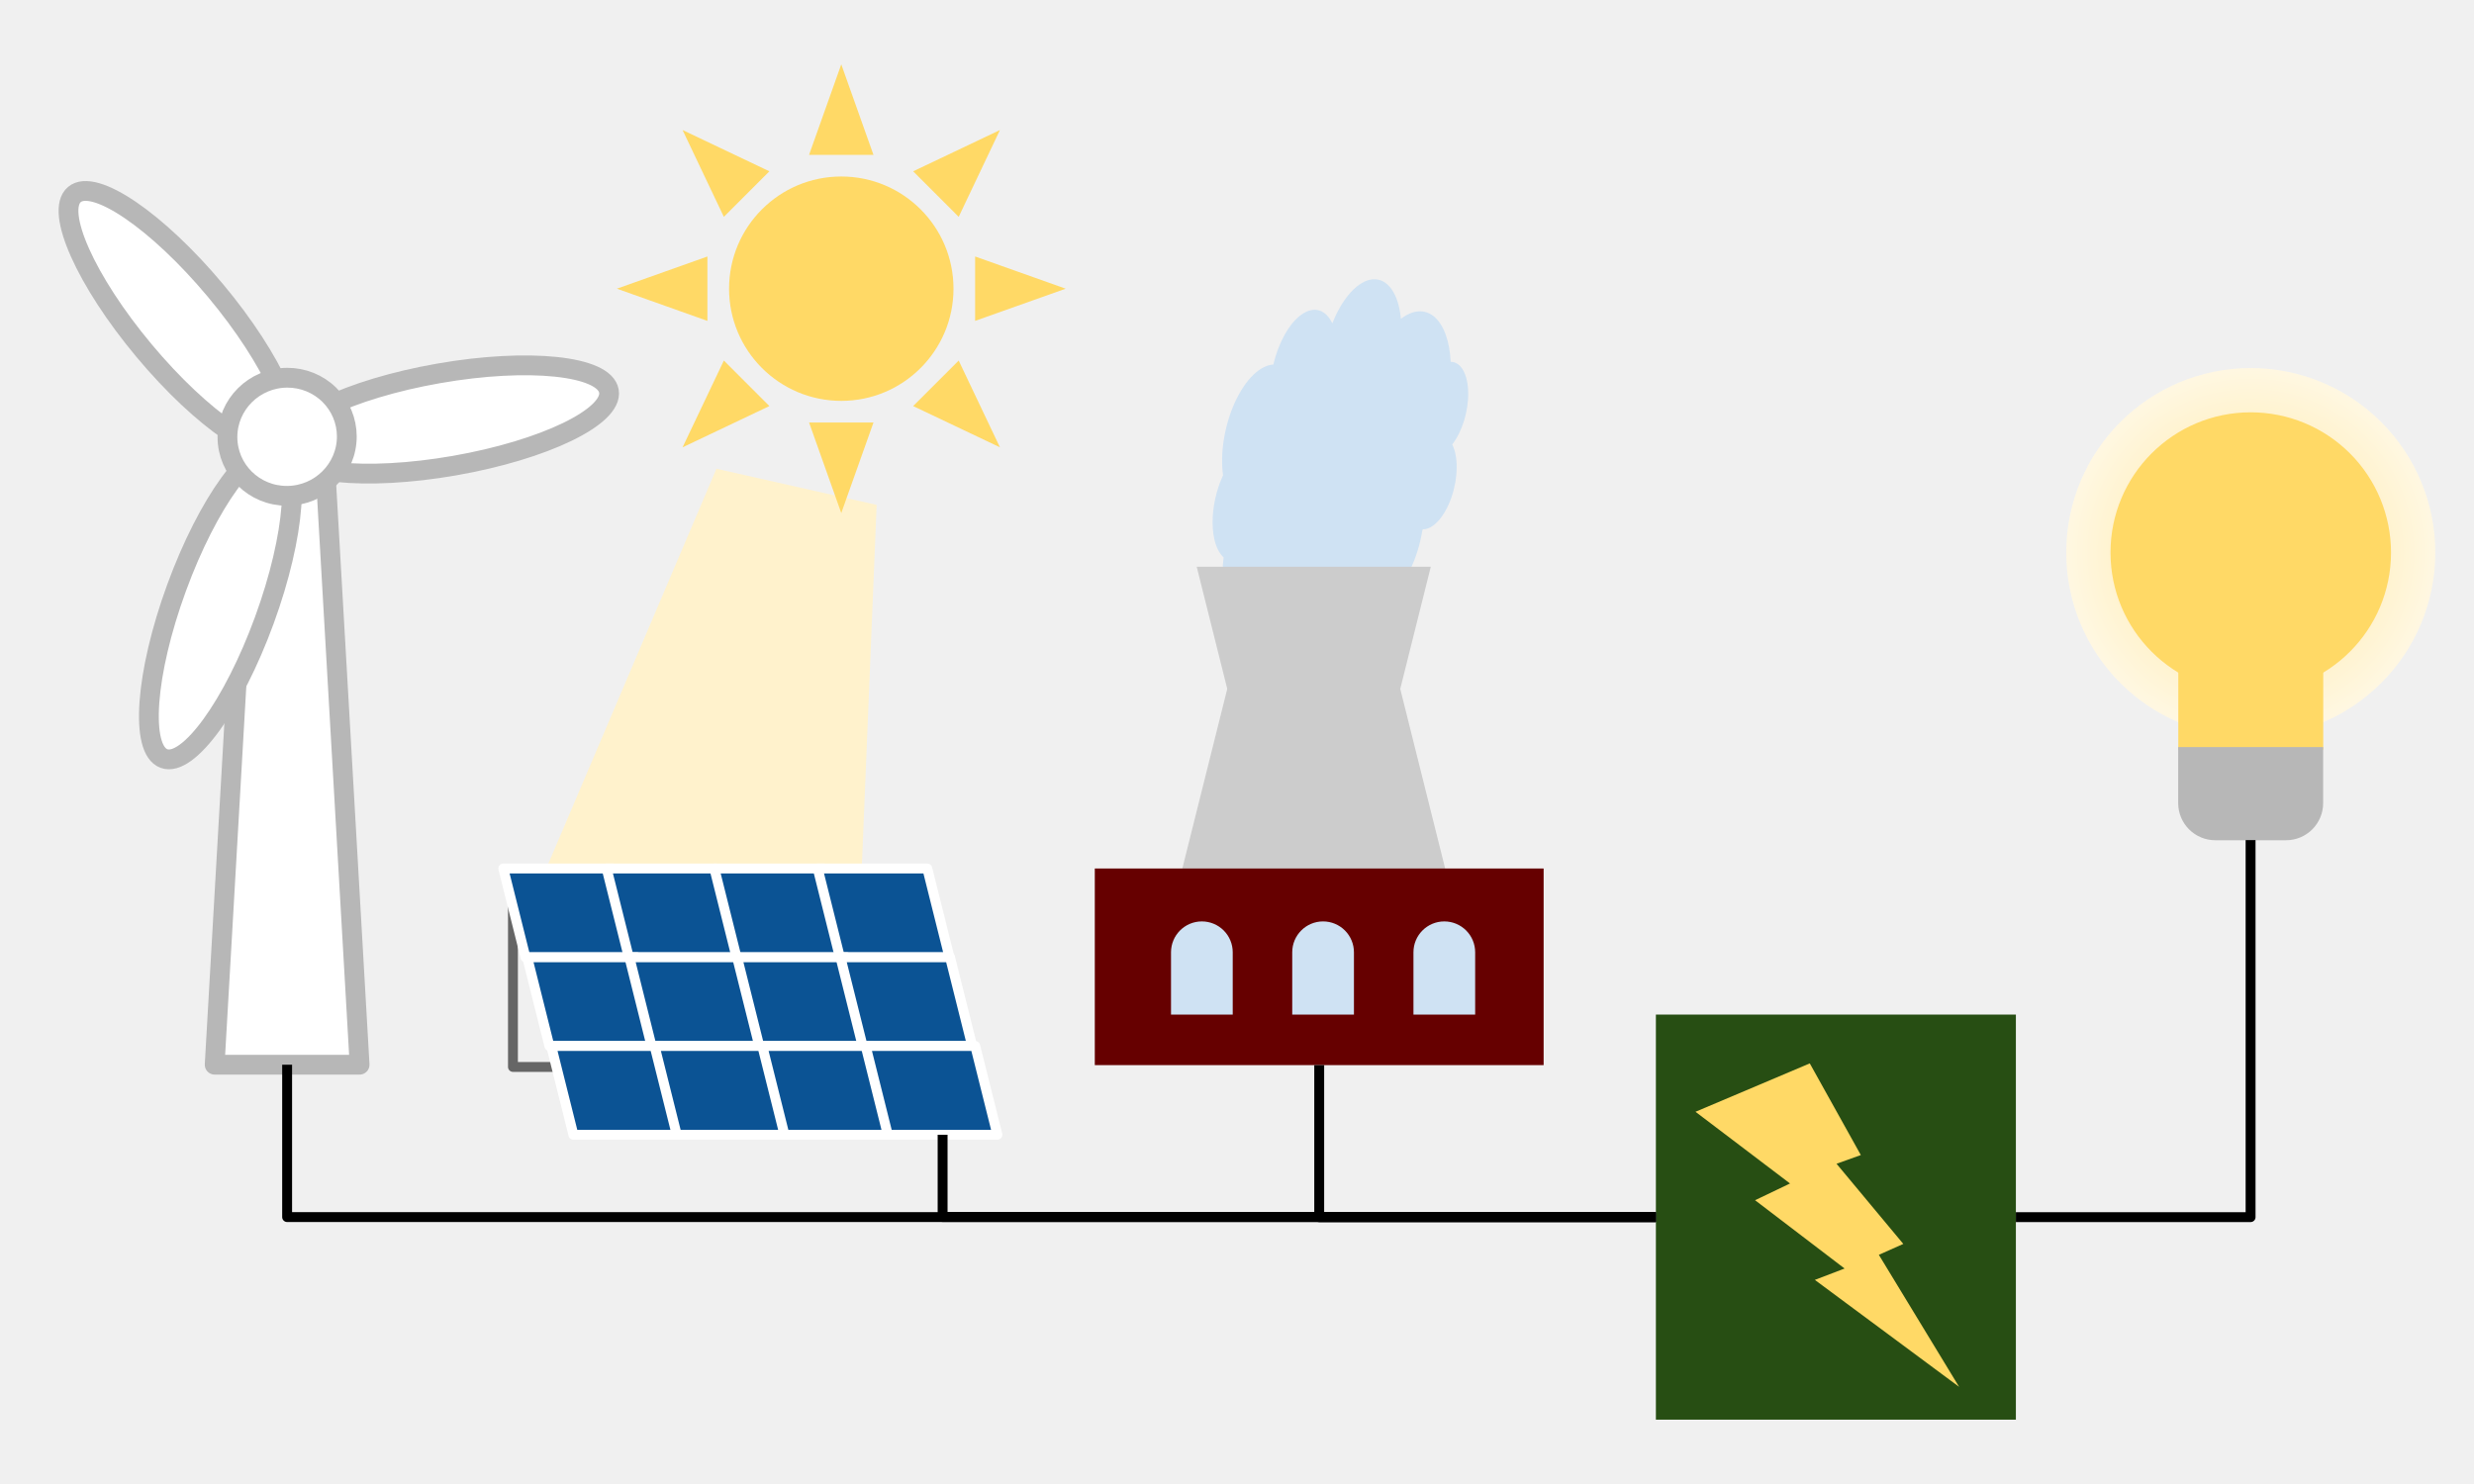
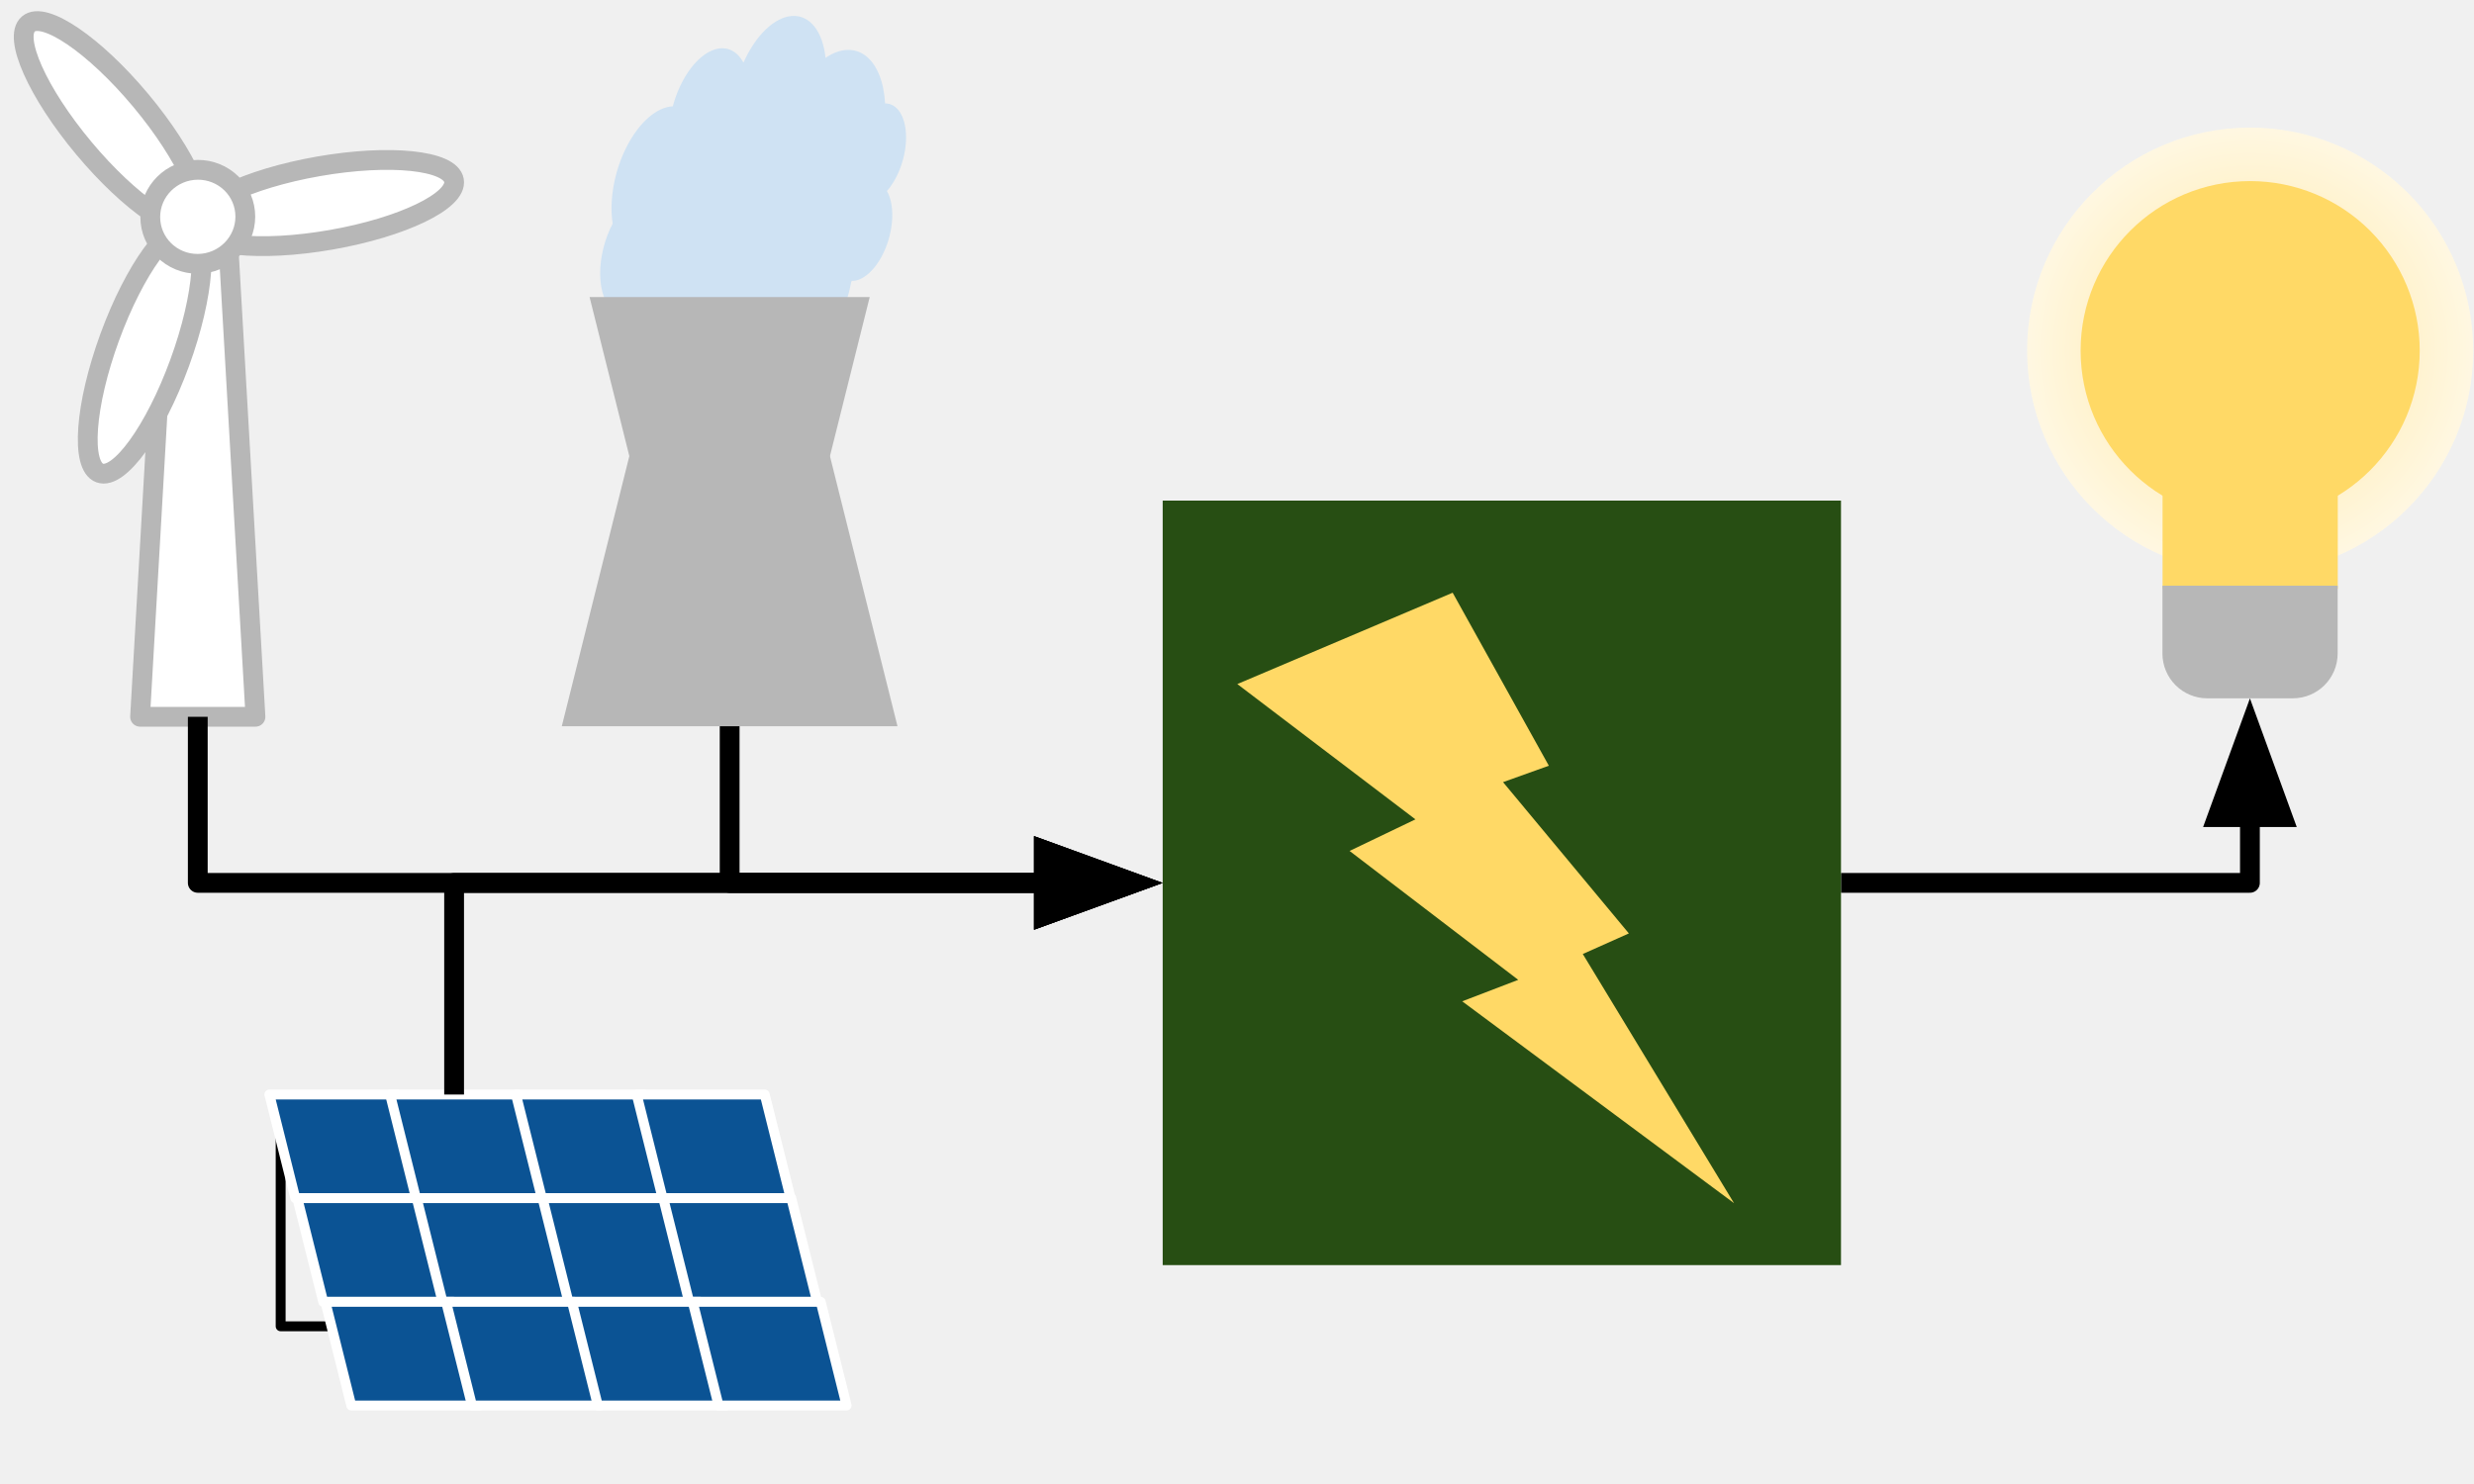
<svg xmlns="http://www.w3.org/2000/svg" version="1.1" viewBox="0.0 0.0 250.0 150.0" fill="none" stroke="none" stroke-linecap="square" stroke-miterlimit="10">
  <clipPath id="p.0">
    <path d="m0 0l250.0 0l0 150.0l-250.0 0l0 -150.0z" clip-rule="nonzero" />
  </clipPath>
  <g clip-path="url(#p.0)">
    <path fill="#000000" fill-opacity="0.0" d="m0 0l250.0 0l0 150.0l-250.0 0z" fill-rule="evenodd" />
-     <path fill="#cfe2f3" d="m143.731 53.606l0 0c-0.454 2.817 -1.703 5.422 -3.215 6.708c-1.512 1.287 -3.024 1.03 -3.893 -0.662l0 0c-0.797 1.515 -1.829 2.45 -2.786 2.521c-0.957 0.071 -1.725 -0.729 -2.073 -2.159l0 0c-0.699 1.379 -1.635 2.198 -2.475 2.166c-0.841 -0.032 -1.467 -0.91 -1.657 -2.323l0 0c-1.01 1.4 -2.199 1.813 -3.051 1.061c-0.852 -0.752 -1.215 -2.534 -0.932 -4.576l0 0c-0.697 -0.625 -1.104 -1.898 -1.115 -3.49c-0.011 -1.592 0.374 -3.347 1.056 -4.812l0 0c-0.309 -2.25 0.144 -5.049 1.19 -7.352c1.046 -2.303 2.527 -3.764 3.891 -3.838c0.533 -2.265 1.629 -4.203 2.866 -5.067c1.237 -0.864 2.421 -0.52 3.097 0.901c1.033 -2.621 2.638 -4.355 4.12 -4.453c1.482 -0.097 2.576 1.459 2.809 3.998c1.223 -0.942 2.445 -1.013 3.392 -0.195c0.946 0.817 1.536 2.453 1.638 4.538l0 0c1.028 -0.005 1.735 1.233 1.77 3.1c0.035 1.867 -0.61 3.966 -1.615 5.255l0 0c0.631 1.235 0.6 3.39 -0.076 5.341c-0.676 1.951 -1.844 3.256 -2.895 3.234z" fill-rule="evenodd" />
-     <path fill="#000000" fill-opacity="0.0" d="m146.746 44.929l0 0c-0.298 -0.583 -0.721 -0.914 -1.212 -0.948m1.058 -7.408c-0.215 0.001 -0.439 0.057 -0.665 0.166m-4.364 -4.509c0.043 0.468 0.056 0.96 0.038 1.468m-6.968 -1.013l0 0c-0.188 0.478 -0.354 0.976 -0.494 1.487m-5.469 2.679c-0.567 2.411 -0.4 4.778 0.431 6.083m-5.512 5.106c0.364 -0.782 0.798 -1.449 1.269 -1.951m-1.21 10.253l0 0c0.047 -0.339 0.111 -0.679 0.191 -1.015m3.791 4.53l0 0c0.252 -0.349 0.486 -0.75 0.694 -1.191m3.438 1.348l0 0c0.168 -0.331 0.318 -0.688 0.448 -1.062m4.411 0.7l0 0c-0.184 -0.358 -0.335 -0.772 -0.449 -1.234m7.557 -4.812l0 0c0.063 -0.388 0.109 -0.775 0.139 -1.157" fill-rule="evenodd" />
-     <path fill="#cccccc" d="m118.583 91.361l5.669 -22.677l17.008 0l5.669 22.677z" fill-rule="evenodd" />
-     <path fill="#cccccc" d="m144.583 57.287l-4.969 19.874l-13.717 0l-4.968 -19.874z" fill-rule="evenodd" />
-     <path fill="#fff2cc" d="m54.318 89.867l18.079 -42.488l16.189 3.654l-1.89 46.142z" fill-rule="evenodd" />
-     <path fill="#ffffff" d="m21.692 107.618l3.661 -63.78l7.323 0l3.661 63.78z" fill-rule="evenodd" />
-     <path stroke="#b7b7b7" stroke-width="2.0" stroke-linejoin="round" stroke-linecap="butt" d="m21.692 107.618l3.661 -63.78l7.323 0l3.661 63.78z" fill-rule="evenodd" />
-     <path fill="#ffffff" d="m28.744 45.267l0 0c-0.444 -2.574 6.537 -5.945 15.591 -7.528l0 0c9.054 -1.583 16.753 -0.779 17.197 1.795l0 0c0.444 2.574 -6.537 5.945 -15.591 7.528l0 0c-9.054 1.583 -16.753 0.779 -17.197 -1.795z" fill-rule="evenodd" />
-     <path stroke="#b7b7b7" stroke-width="2.0" stroke-linejoin="round" stroke-linecap="butt" d="m28.744 45.267l0 0c-0.444 -2.574 6.537 -5.945 15.591 -7.528l0 0c9.054 -1.583 16.753 -0.779 17.197 1.795l0 0c0.444 2.574 -6.537 5.945 -15.591 7.528l0 0c-9.054 1.583 -16.753 0.779 -17.197 -1.795z" fill-rule="evenodd" />
-     <path fill="#ffffff" d="m28.81 45.142l0 0c-1.992 1.679 -8.373 -2.665 -14.252 -9.701l0 0c-5.879 -7.036 -9.031 -14.101 -7.039 -15.78l0 0c1.992 -1.679 8.373 2.665 14.252 9.701l0 0c5.879 7.036 9.031 14.101 7.039 15.78z" fill-rule="evenodd" />
-     <path stroke="#b7b7b7" stroke-width="2.0" stroke-linejoin="round" stroke-linecap="butt" d="m28.81 45.142l0 0c-1.992 1.679 -8.373 -2.665 -14.252 -9.701l0 0c-5.879 -7.036 -9.031 -14.101 -7.039 -15.78l0 0c1.992 -1.679 8.373 2.665 14.252 9.701l0 0c5.879 7.036 9.031 14.101 7.039 15.78z" fill-rule="evenodd" />
-     <path fill="#ffffff" d="m27.974 45.46l0 0c2.453 0.896 1.889 8.609 -1.26 17.228l0 0c-3.148 8.619 -7.689 14.88 -10.142 13.984l0 0c-2.453 -0.896 -1.889 -8.609 1.26 -17.228l0 0c3.148 -8.619 7.689 -14.88 10.142 -13.984z" fill-rule="evenodd" />
-     <path stroke="#b7b7b7" stroke-width="2.0" stroke-linejoin="round" stroke-linecap="butt" d="m27.974 45.46l0 0c2.453 0.896 1.889 8.609 -1.26 17.228l0 0c-3.148 8.619 -7.689 14.88 -10.142 13.984l0 0c-2.453 -0.896 -1.889 -8.609 1.26 -17.228l0 0c3.148 -8.619 7.689 -14.88 10.142 -13.984z" fill-rule="evenodd" />
-     <path fill="#ffffff" d="m22.983 44.18l0 0c0 -3.296 2.7 -5.983 6.031 -6.0l0 0c1.6 -0.008 3.134 0.612 4.265 1.726c1.131 1.113 1.767 2.628 1.767 4.211l0 0c0 3.296 -2.7 5.983 -6.031 6.0l0 0c-3.331 0.017 -6.031 -2.641 -6.031 -5.937z" fill-rule="evenodd" />
-     <path stroke="#b7b7b7" stroke-width="2.0" stroke-linejoin="round" stroke-linecap="butt" d="m22.983 44.18l0 0c0 -3.296 2.7 -5.983 6.031 -6.0l0 0c1.6 -0.008 3.134 0.612 4.265 1.726c1.131 1.113 1.767 2.628 1.767 4.211l0 0c0 3.296 -2.7 5.983 -6.031 6.0l0 0c-3.331 0.017 -6.031 -2.641 -6.031 -5.937z" fill-rule="evenodd" />
-     <path fill="#ffd966" d="m107.689 29.18l-9.151 3.254l0 -6.509zm-6.644 -16.036l-4.168 8.773l-4.602 -4.602zm-16.034 -6.641l3.254 9.151l-6.509 0zm-16.036 6.641l8.773 4.171l-4.602 4.602zm-6.641 16.036l9.151 -3.254l0 6.509zm6.641 16.034l4.171 -8.771l4.602 4.602zm16.036 6.644l-3.254 -9.151l6.509 0zm16.034 -6.644l-8.771 -4.168l4.602 -4.602zm-27.372 -16.034l0 0c0 -6.262 5.076 -11.339 11.339 -11.339c6.262 0 11.339 5.076 11.339 11.339c0 6.262 -5.076 11.339 -11.339 11.339c-6.262 0 -11.339 -5.076 -11.339 -11.339z" fill-rule="evenodd" />
-     <path fill="#000000" fill-opacity="0.0" d="m51.834 107.844l0 -18.522l11.75 18.522z" fill-rule="evenodd" />
-     <path stroke="#666666" stroke-width="1.0" stroke-linejoin="round" stroke-linecap="butt" d="m51.834 107.844l0 -18.522l11.75 18.522z" fill-rule="evenodd" />
-     <path fill="#0b5394" d="m64.174 96.757l-2.243 -8.971l-11.074 0l2.243 8.971z" fill-rule="evenodd" />
-     <path stroke="#ffffff" stroke-width="1.0" stroke-linejoin="round" stroke-linecap="butt" d="m64.174 96.757l-2.243 -8.971l-11.074 0l2.243 8.971z" fill-rule="evenodd" />
-     <path fill="#0b5394" d="m74.616 96.757l-2.243 -8.971l-11.074 0l2.243 8.971z" fill-rule="evenodd" />
-     <path stroke="#ffffff" stroke-width="1.0" stroke-linejoin="round" stroke-linecap="butt" d="m74.616 96.757l-2.243 -8.971l-11.074 0l2.243 8.971z" fill-rule="evenodd" />
-     <path fill="#0b5394" d="m85.503 96.757l-2.243 -8.971l-11.074 0l2.243 8.971z" fill-rule="evenodd" />
-     <path stroke="#ffffff" stroke-width="1.0" stroke-linejoin="round" stroke-linecap="butt" d="m85.503 96.757l-2.243 -8.971l-11.074 0l2.243 8.971z" fill-rule="evenodd" />
-     <path fill="#0b5394" d="m95.946 96.757l-2.243 -8.971l-11.074 0l2.243 8.971z" fill-rule="evenodd" />
-     <path stroke="#ffffff" stroke-width="1.0" stroke-linejoin="round" stroke-linecap="butt" d="m95.946 96.757l-2.243 -8.971l-11.074 0l2.243 8.971z" fill-rule="evenodd" />
-     <path fill="#0b5394" d="m66.591 105.728l-2.243 -8.971l-11.074 0l2.243 8.971z" fill-rule="evenodd" />
-     <path stroke="#ffffff" stroke-width="1.0" stroke-linejoin="round" stroke-linecap="butt" d="m66.591 105.728l-2.243 -8.971l-11.074 0l2.243 8.971z" fill-rule="evenodd" />
-     <path fill="#0b5394" d="m76.914 105.728l-2.243 -8.971l-11.074 0l2.243 8.971z" fill-rule="evenodd" />
-     <path stroke="#ffffff" stroke-width="1.0" stroke-linejoin="round" stroke-linecap="butt" d="m76.914 105.728l-2.243 -8.971l-11.074 0l2.243 8.971z" fill-rule="evenodd" />
-     <path fill="#0b5394" d="m87.8 105.728l-2.243 -8.971l-11.074 0l2.243 8.971z" fill-rule="evenodd" />
-     <path stroke="#ffffff" stroke-width="1.0" stroke-linejoin="round" stroke-linecap="butt" d="m87.8 105.728l-2.243 -8.971l-11.074 0l2.243 8.971z" fill-rule="evenodd" />
-     <path fill="#0b5394" d="m98.243 105.728l-2.243 -8.971l-11.074 0l2.243 8.971z" fill-rule="evenodd" />
-     <path stroke="#ffffff" stroke-width="1.0" stroke-linejoin="round" stroke-linecap="butt" d="m98.243 105.728l-2.243 -8.971l-11.074 0l2.243 8.971z" fill-rule="evenodd" />
-     <path fill="#0b5394" d="m69.017 114.698l-2.243 -8.971l-11.074 0l2.243 8.971z" fill-rule="evenodd" />
-     <path stroke="#ffffff" stroke-width="1.0" stroke-linejoin="round" stroke-linecap="butt" d="m69.017 114.698l-2.243 -8.971l-11.074 0l2.243 8.971z" fill-rule="evenodd" />
-     <path fill="#0b5394" d="m79.46 114.698l-2.243 -8.971l-11.074 0l2.243 8.971z" fill-rule="evenodd" />
-     <path stroke="#ffffff" stroke-width="1.0" stroke-linejoin="round" stroke-linecap="butt" d="m79.46 114.698l-2.243 -8.971l-11.074 0l2.243 8.971z" fill-rule="evenodd" />
-     <path fill="#0b5394" d="m90.346 114.698l-2.243 -8.971l-11.074 0l2.243 8.971z" fill-rule="evenodd" />
-     <path stroke="#ffffff" stroke-width="1.0" stroke-linejoin="round" stroke-linecap="butt" d="m90.346 114.698l-2.243 -8.971l-11.074 0l2.243 8.971z" fill-rule="evenodd" />
-     <path fill="#0b5394" d="m100.789 114.698l-2.243 -8.971l-11.074 0l2.243 8.971z" fill-rule="evenodd" />
-     <path stroke="#ffffff" stroke-width="1.0" stroke-linejoin="round" stroke-linecap="butt" d="m100.789 114.698l-2.243 -8.971l-11.074 0l2.243 8.971z" fill-rule="evenodd" />
+     <path fill="#cfe2f3" d="m86.016 28.502l0 0c-0.544 2.986 -2.038 5.746 -3.848 7.109c-1.81 1.364 -3.619 1.091 -4.659 -0.701l0 0c-0.953 1.606 -2.19 2.596 -3.335 2.672c-1.145 0.076 -2.065 -0.773 -2.481 -2.288l0 0c-0.837 1.462 -1.957 2.329 -2.963 2.296c-1.006 -0.034 -1.756 -0.964 -1.983 -2.462l0 0c-1.209 1.483 -2.632 1.921 -3.651 1.124c-1.02 -0.797 -1.454 -2.686 -1.115 -4.849l0 0c-0.834 -0.662 -1.321 -2.011 -1.335 -3.698c-0.014 -1.687 0.447 -3.547 1.264 -5.1l0 0c-0.369 -2.385 0.173 -5.351 1.424 -7.792c1.251 -2.441 3.024 -3.989 4.656 -4.067c0.638 -2.4 1.95 -4.454 3.43 -5.37c1.48 -0.916 2.898 -0.551 3.707 0.955c1.237 -2.778 3.157 -4.616 4.931 -4.719c1.774 -0.103 3.083 1.547 3.362 4.237c1.464 -0.998 2.927 -1.073 4.059 -0.207c1.132 0.866 1.839 2.6 1.96 4.81l0 0c1.231 -0.006 2.077 1.307 2.118 3.286c0.041 1.979 -0.731 4.204 -1.933 5.57l0 0c0.755 1.309 0.718 3.593 -0.09 5.66c-0.809 2.067 -2.207 3.45 -3.465 3.427z" fill-rule="evenodd" />
+     <path fill="#000000" fill-opacity="0.0" d="m89.624 19.306l0 0c-0.356 -0.618 -0.863 -0.968 -1.451 -1.005m1.266 -7.85c-0.257 0.001 -0.525 0.06 -0.796 0.176m-5.223 -4.779c0.051 0.496 0.067 1.017 0.046 1.556m-8.339 -1.073l0 0c-0.225 0.506 -0.424 1.035 -0.592 1.576m-6.545 2.839c-0.679 2.556 -0.478 5.064 0.516 6.447m-6.597 5.412c0.436 -0.828 0.956 -1.536 1.519 -2.067m-1.448 10.866l0 0c0.056 -0.359 0.133 -0.719 0.229 -1.076m4.537 4.801l0 0c0.302 -0.37 0.582 -0.795 0.831 -1.262m4.115 1.428l0 0c0.201 -0.351 0.381 -0.729 0.537 -1.125m5.279 0.742l0 0c-0.22 -0.379 -0.401 -0.819 -0.538 -1.308m9.045 -5.1l0 0c0.075 -0.412 0.131 -0.822 0.167 -1.227" fill-rule="evenodd" />
+     <path fill="#b7b7b7" d="m56.769 73.408l7.218 -28.873l19.488 0l7.218 28.873z" fill-rule="evenodd" />
+     <path fill="#b7b7b7" d="m87.885 30.026l-6.325 25.302l-15.658 0l-6.325 -25.302z" fill-rule="evenodd" />
+     <path fill="#ffffff" d="m14.155 72.45l2.915 -50.781l5.83 0l2.915 50.781z" fill-rule="evenodd" />
+     <path stroke="#b7b7b7" stroke-width="2.0" stroke-linejoin="round" stroke-linecap="butt" d="m14.155 72.45l2.915 -50.781l5.83 0l2.915 50.781z" fill-rule="evenodd" />
+     <path fill="#ffffff" d="m19.77 22.806l0 0c-0.353 -2.05 5.204 -4.733 12.413 -5.993l0 0c7.209 -1.26 13.339 -0.62 13.692 1.429l0 0c0.353 2.05 -5.204 4.733 -12.413 5.993l0 0c-7.209 1.26 -13.339 0.62 -13.692 -1.429z" fill-rule="evenodd" />
+     <path stroke="#b7b7b7" stroke-width="2.0" stroke-linejoin="round" stroke-linecap="butt" d="m19.77 22.806l0 0c-0.353 -2.05 5.204 -4.733 12.413 -5.993l0 0c7.209 -1.26 13.339 -0.62 13.692 1.429l0 0c0.353 2.05 -5.204 4.733 -12.413 5.993l0 0c-7.209 1.26 -13.339 0.62 -13.692 -1.429z" fill-rule="evenodd" />
+     <path fill="#ffffff" d="m19.823 22.707l0 0c-1.586 1.337 -6.666 -2.122 -11.347 -7.724l0 0c-4.681 -5.602 -7.191 -11.227 -5.605 -12.564l0 0c1.586 -1.336 6.666 2.122 11.347 7.724l0 0c4.681 5.602 7.191 11.227 5.605 12.564z" fill-rule="evenodd" />
+     <path stroke="#b7b7b7" stroke-width="2.0" stroke-linejoin="round" stroke-linecap="butt" d="m19.823 22.707l0 0c-1.586 1.337 -6.666 -2.122 -11.347 -7.724l0 0c-4.681 -5.602 -7.191 -11.227 -5.605 -12.564l0 0c1.586 -1.336 6.666 2.122 11.347 7.724l0 0c4.681 5.602 7.191 11.227 5.605 12.564z" fill-rule="evenodd" />
+     <path fill="#ffffff" d="m19.158 22.96l0 0c1.953 0.713 1.504 6.855 -1.003 13.717l0 0c-2.507 6.863 -6.122 11.848 -8.075 11.134l0 0c-1.953 -0.713 -1.504 -6.855 1.003 -13.717l0 0c2.507 -6.863 6.122 -11.848 8.075 -11.134z" fill-rule="evenodd" />
+     <path stroke="#b7b7b7" stroke-width="2.0" stroke-linejoin="round" stroke-linecap="butt" d="m19.158 22.96l0 0c1.953 0.713 1.504 6.855 -1.003 13.717l0 0c-2.507 6.863 -6.122 11.848 -8.075 11.134l0 0c-1.953 -0.713 -1.504 -6.855 1.003 -13.717l0 0c2.507 -6.863 6.122 -11.848 8.075 -11.134z" fill-rule="evenodd" />
+     <path fill="#ffffff" d="m15.184 21.941l0 0c0 -2.625 2.15 -4.763 4.802 -4.777l0 0c1.274 -0.007 2.495 0.488 3.396 1.374c0.901 0.886 1.407 2.093 1.407 3.353l0 0c0 2.625 -2.15 4.763 -4.802 4.777l0 0c-2.652 0.014 -4.802 -2.103 -4.802 -4.727z" fill-rule="evenodd" />
+     <path stroke="#b7b7b7" stroke-width="2.0" stroke-linejoin="round" stroke-linecap="butt" d="m15.184 21.941l0 0c0 -2.625 2.15 -4.763 4.802 -4.777l0 0c1.274 -0.007 2.495 0.488 3.396 1.374c0.901 0.886 1.407 2.093 1.407 3.353l0 0c0 2.625 -2.15 4.763 -4.802 4.777l0 0c-2.652 0.014 -4.802 -2.103 -4.802 -4.727z" fill-rule="evenodd" />
+     <path fill="#000000" fill-opacity="0.0" d="m28.36 134.059l0 -21.634l13.727 21.634z" fill-rule="evenodd" />
+     <path stroke="#000000" stroke-width="1.0" stroke-linejoin="round" stroke-linecap="butt" d="m28.36 134.059l0 -21.634l13.727 21.634z" fill-rule="evenodd" />
+     <path fill="#0b5394" d="m42.777 121.109l-2.619 -10.478l-12.938 0l2.619 10.478z" fill-rule="evenodd" />
+     <path stroke="#ffffff" stroke-width="1.0" stroke-linejoin="round" stroke-linecap="butt" d="m42.777 121.109l-2.619 -10.478l-12.938 0l2.619 10.478z" fill-rule="evenodd" />
+     <path fill="#0b5394" d="m54.976 121.109l-2.619 -10.478l-12.938 0l2.619 10.478z" fill-rule="evenodd" />
+     <path stroke="#ffffff" stroke-width="1.0" stroke-linejoin="round" stroke-linecap="butt" d="m54.976 121.109l-2.619 -10.478l-12.938 0l2.619 10.478z" fill-rule="evenodd" />
+     <path fill="#0b5394" d="m67.695 121.109l-2.619 -10.478l-12.938 0l2.619 10.478z" fill-rule="evenodd" />
+     <path stroke="#ffffff" stroke-width="1.0" stroke-linejoin="round" stroke-linecap="butt" d="m67.695 121.109l-2.619 -10.478l-12.938 0l2.619 10.478z" fill-rule="evenodd" />
+     <path fill="#0b5394" d="m79.895 121.109l-2.619 -10.478l-12.938 0l2.619 10.478z" fill-rule="evenodd" />
+     <path stroke="#ffffff" stroke-width="1.0" stroke-linejoin="round" stroke-linecap="butt" d="m79.895 121.109l-2.619 -10.478l-12.938 0l2.619 10.478z" fill-rule="evenodd" />
+     <path fill="#0b5394" d="m45.601 131.587l-2.619 -10.478l-12.938 0l2.619 10.478z" fill-rule="evenodd" />
+     <path stroke="#ffffff" stroke-width="1.0" stroke-linejoin="round" stroke-linecap="butt" d="m45.601 131.587l-2.619 -10.478l-12.938 0l2.619 10.478z" fill-rule="evenodd" />
+     <path fill="#0b5394" d="m57.66 131.587l-2.619 -10.478l-12.938 0l2.619 10.478z" fill-rule="evenodd" />
+     <path stroke="#ffffff" stroke-width="1.0" stroke-linejoin="round" stroke-linecap="butt" d="m57.66 131.587l-2.619 -10.478l-12.938 0l2.619 10.478z" fill-rule="evenodd" />
+     <path fill="#0b5394" d="m70.379 131.587l-2.619 -10.478l-12.938 0l2.619 10.478z" fill-rule="evenodd" />
+     <path stroke="#ffffff" stroke-width="1.0" stroke-linejoin="round" stroke-linecap="butt" d="m70.379 131.587l-2.619 -10.478l-12.938 0l2.619 10.478z" fill-rule="evenodd" />
+     <path fill="#0b5394" d="m82.579 131.587l-2.619 -10.478l-12.938 0l2.619 10.478z" fill-rule="evenodd" />
+     <path stroke="#ffffff" stroke-width="1.0" stroke-linejoin="round" stroke-linecap="butt" d="m82.579 131.587l-2.619 -10.478l-12.938 0l2.619 10.478z" fill-rule="evenodd" />
+     <path fill="#0b5394" d="m48.435 142.065l-2.619 -10.478l-12.938 0l2.619 10.478z" fill-rule="evenodd" />
+     <path stroke="#ffffff" stroke-width="1.0" stroke-linejoin="round" stroke-linecap="butt" d="m48.435 142.065l-2.619 -10.478l-12.938 0l2.619 10.478z" fill-rule="evenodd" />
+     <path fill="#0b5394" d="m60.635 142.065l-2.619 -10.478l-12.938 0l2.619 10.478z" fill-rule="evenodd" />
+     <path stroke="#ffffff" stroke-width="1.0" stroke-linejoin="round" stroke-linecap="butt" d="m60.635 142.065l-2.619 -10.478l-12.938 0l2.619 10.478z" fill-rule="evenodd" />
+     <path fill="#0b5394" d="m73.353 142.065l-2.619 -10.478l-12.938 0l2.619 10.478z" fill-rule="evenodd" />
+     <path stroke="#ffffff" stroke-width="1.0" stroke-linejoin="round" stroke-linecap="butt" d="m73.353 142.065l-2.619 -10.478l-12.938 0l2.619 10.478z" fill-rule="evenodd" />
+     <path fill="#0b5394" d="m85.553 142.065l-2.619 -10.478l-12.938 0l2.619 10.478z" fill-rule="evenodd" />
+     <path stroke="#ffffff" stroke-width="1.0" stroke-linejoin="round" stroke-linecap="butt" d="m85.553 142.065l-2.619 -10.478l-12.938 0l2.619 10.478z" fill-rule="evenodd" />
    <defs>
-       <radialGradient id="p.1" gradientUnits="userSpaceOnUse" gradientTransform="matrix(5.135071 0.0 0.0 5.135071 0.0 0.0)" spreadMethod="pad" cx="44.292" cy="10.876" fx="44.292" fy="10.876" r="5.135">
+       <radialGradient id="p.1" gradientUnits="userSpaceOnUse" gradientTransform="matrix(5.645777 0.0 0.0 5.645777 0.0 0.0)" spreadMethod="pad" cx="40.275" cy="6.276" fx="40.275" fy="6.276" r="5.646">
        <stop offset="0.0" stop-color="#ffe599" />
        <stop offset="0.49" stop-color="#fff2cc" />
        <stop offset="1.0" stop-color="#ffffff" />
      </radialGradient>
    </defs>
-     <path fill="url(#p.1)" d="m208.797 55.849l0 0c0 -10.298 8.348 -18.646 18.646 -18.646l0 0c4.945 0 9.688 1.964 13.184 5.461c3.497 3.497 5.461 8.239 5.461 13.184l0 0c0 10.298 -8.348 18.646 -18.646 18.646l0 0c-10.298 0 -18.646 -8.348 -18.646 -18.646z" fill-rule="evenodd" />
-     <path fill="#ffd966" d="m213.269 55.849l0 0c0 -7.828 6.346 -14.173 14.173 -14.173l0 0c3.759 0 7.364 1.493 10.022 4.151c2.658 2.658 4.151 6.263 4.151 10.022l0 0c0 7.828 -6.346 14.173 -14.173 14.173l0 0c-7.828 0 -14.173 -6.346 -14.173 -14.173z" fill-rule="evenodd" />
-     <path fill="#ffd966" d="m220.119 64.114l14.646 0l0 11.654l-14.646 0z" fill-rule="evenodd" />
-     <path fill="#b7b7b7" d="m231.007 84.93l-7.15 0l0 0c-0.994 0 -1.947 -0.395 -2.65 -1.098c-0.703 -0.703 -1.098 -1.656 -1.098 -2.65l0 -5.669c0 -6.866455E-5 6.1035156E-5 -1.2207031E-4 1.2207031E-4 -1.2207031E-4l14.646 1.2207031E-4l0 0c6.1035156E-5 0 1.2207031E-4 5.340576E-5 1.2207031E-4 1.2207031E-4l-1.2207031E-4 5.669l0 0c0 2.07 -1.678 3.748 -3.748 3.748z" fill-rule="evenodd" />
-     <path fill="#660000" d="m110.631 87.786l45.354 0l0 19.874l-45.354 0z" fill-rule="evenodd" />
-     <path fill="#cfe2f3" d="m121.45 93.135l0 0l0 0c0.827 0 1.62 0.329 2.205 0.913c0.585 0.585 0.913 1.378 0.913 2.205l0 6.299c0 3.0517578E-5 -3.0517578E-5 5.340576E-5 -5.340576E-5 5.340576E-5l-6.236 -5.340576E-5l0 0c-3.0517578E-5 0 -5.340576E-5 -2.2888184E-5 -5.340576E-5 -4.5776367E-5l5.340576E-5 -6.299l0 0c0 -1.722 1.396 -3.118 3.118 -3.118z" fill-rule="evenodd" />
-     <path fill="#cfe2f3" d="m133.699 93.135l0 0l0 0c0.827 0 1.62 0.329 2.205 0.913c0.585 0.585 0.913 1.378 0.913 2.205l0 6.299c0 3.0517578E-5 -1.5258789E-5 5.340576E-5 -4.5776367E-5 5.340576E-5l-6.236 -5.340576E-5l0 0c-3.0517578E-5 0 -4.5776367E-5 -2.2888184E-5 -4.5776367E-5 -4.5776367E-5l4.5776367E-5 -6.299l0 0c0 -1.722 1.396 -3.118 3.118 -3.118z" fill-rule="evenodd" />
-     <path fill="#cfe2f3" d="m145.949 93.135l0 0l0 0c0.827 0 1.62 0.329 2.205 0.913c0.585 0.585 0.913 1.378 0.913 2.205l0 6.299c0 3.0517578E-5 -1.5258789E-5 5.340576E-5 -4.5776367E-5 5.340576E-5l-6.236 -5.340576E-5l0 0c-3.0517578E-5 0 -4.5776367E-5 -2.2888184E-5 -4.5776367E-5 -4.5776367E-5l4.5776367E-5 -6.299l0 0c0 -1.722 1.396 -3.118 3.118 -3.118z" fill-rule="evenodd" />
-     <path fill="#274e13" d="m167.329 102.552l36.378 0l0 40.945l-36.378 0z" fill-rule="evenodd" />
-     <path fill="#000000" fill-opacity="0.0" d="m29.014 107.618l0 15.402l138.331 0" fill-rule="evenodd" />
-     <path stroke="#000000" stroke-width="1.0" stroke-linejoin="round" stroke-linecap="butt" d="m29.014 107.618l0 15.402l138.331 0" fill-rule="evenodd" />
-     <path fill="#000000" fill-opacity="0.0" d="m95.252 114.698l0 8.315l72.063 0" fill-rule="evenodd" />
-     <path stroke="#000000" stroke-width="1.0" stroke-linejoin="round" stroke-linecap="butt" d="m95.252 114.698l0 8.315l72.063 0" fill-rule="evenodd" />
-     <path fill="#000000" fill-opacity="0.0" d="m133.308 107.66l0 15.37l34.016 0" fill-rule="evenodd" />
-     <path stroke="#000000" stroke-width="1.0" stroke-linejoin="round" stroke-linecap="butt" d="m133.308 107.66l0 15.37l34.016 0" fill-rule="evenodd" />
-     <path fill="#000000" fill-opacity="0.0" d="m203.707 123.025l23.717 0l0 -38.11" fill-rule="evenodd" />
-     <path stroke="#000000" stroke-width="1.0" stroke-linejoin="round" stroke-linecap="butt" d="m203.707 123.025l23.717 0l0 -38.11" fill-rule="evenodd" />
-     <path fill="#ffd966" d="m182.88 107.485l5.159 9.266l-2.456 0.879l6.747 8.103l-2.471 1.102l8.11 13.344l-14.577 -10.81l3.004 -1.15l-9.044 -6.903l3.531 -1.692l-9.552 -7.247z" fill-rule="evenodd" />
+     <path fill="url(#p.1)" d="m204.841 35.434l0 0c0 -12.447 10.092 -22.537 22.541 -22.537l0 0c5.978 0 11.712 2.374 15.939 6.601c4.227 4.227 6.602 9.959 6.602 15.936l0 0c0 12.447 -10.092 22.537 -22.541 22.537l0 0c-12.449 0 -22.541 -10.09 -22.541 -22.537z" fill-rule="evenodd" />
+     <path fill="#ffd966" d="m210.248 35.434l0 0c0 -9.461 7.671 -17.131 17.134 -17.131l0 0c4.544 0 8.902 1.805 12.116 5.018c3.213 3.213 5.018 7.57 5.018 12.114l0 0c0 9.461 -7.671 17.131 -17.134 17.131l0 0c-9.463 0 -17.134 -7.67 -17.134 -17.131z" fill-rule="evenodd" />
+     <path fill="#ffd966" d="m218.529 45.424l17.705 0l0 14.086l-17.705 0z" fill-rule="evenodd" />
+     <path fill="#b7b7b7" d="m231.691 70.585l-8.645 0l0 0c-1.201 0 -2.354 -0.477 -3.203 -1.327c-0.85 -0.85 -1.327 -2.002 -1.327 -3.203l0 -6.853c0 -8.010864E-5 7.6293945E-5 -1.487732E-4 1.5258789E-4 -1.487732E-4l17.705 1.487732E-4l0 0c7.6293945E-5 0 1.5258789E-4 6.484985E-5 1.5258789E-4 1.487732E-4l-1.5258789E-4 6.852l0 0c0 2.502 -2.028 4.53 -4.53 4.53z" fill-rule="evenodd" />
+     <path fill="#000000" fill-opacity="0.0" d="m19.986 72.45l0 16.787l97.512 0" fill-rule="evenodd" />
+     <path stroke="#000000" stroke-width="2.0" stroke-linejoin="round" stroke-linecap="butt" d="m19.986 72.45l0 16.787l85.512 0" fill-rule="evenodd" />
+     <path fill="#000000" stroke="#000000" stroke-width="2.0" stroke-linecap="butt" d="m105.498 92.541l9.076 -3.303l-9.076 -3.303z" fill-rule="evenodd" />
+     <path fill="#000000" fill-opacity="0.0" d="m45.888 110.631l0 -21.386l71.591 0" fill-rule="evenodd" />
+     <path stroke="#000000" stroke-width="2.0" stroke-linejoin="round" stroke-linecap="butt" d="m45.888 110.631l0 -21.386l59.591 0" fill-rule="evenodd" />
+     <path fill="#000000" stroke="#000000" stroke-width="2.0" stroke-linecap="butt" d="m105.478 92.549l9.076 -3.303l-9.076 -3.303z" fill-rule="evenodd" />
+     <path fill="#000000" fill-opacity="0.0" d="m73.732 73.408l0 15.843l43.748 0" fill-rule="evenodd" />
+     <path stroke="#000000" stroke-width="2.0" stroke-linejoin="round" stroke-linecap="butt" d="m73.732 73.408l0 15.843l31.748 0" fill-rule="evenodd" />
+     <path fill="#000000" stroke="#000000" stroke-width="2.0" stroke-linecap="butt" d="m105.48 92.554l9.076 -3.303l-9.076 -3.303z" fill-rule="evenodd" />
+     <path fill="#000000" fill-opacity="0.0" d="m186.034 89.238l41.323 0l0 -18.646" fill-rule="evenodd" />
+     <path stroke="#000000" stroke-width="2.0" stroke-linejoin="round" stroke-linecap="butt" d="m186.034 89.238l41.323 0l0 -6.646" fill-rule="evenodd" />
+     <path fill="#000000" stroke="#000000" stroke-width="2.0" stroke-linecap="butt" d="m230.661 82.592l-3.303 -9.076l-3.303 9.076z" fill-rule="evenodd" />
+     <path fill="#274e13" d="m117.491 50.6l68.543 0l0 77.275l-68.543 0z" fill-rule="evenodd" />
+     <path fill="#ffd966" d="m146.792 59.91l9.721 17.488l-4.627 1.659l12.713 15.292l-4.656 2.08l15.281 25.183l-27.466 -20.401l5.66 -2.17l-17.041 -13.029l6.653 -3.193l-17.998 -13.676z" fill-rule="evenodd" />
  </g>
</svg>
